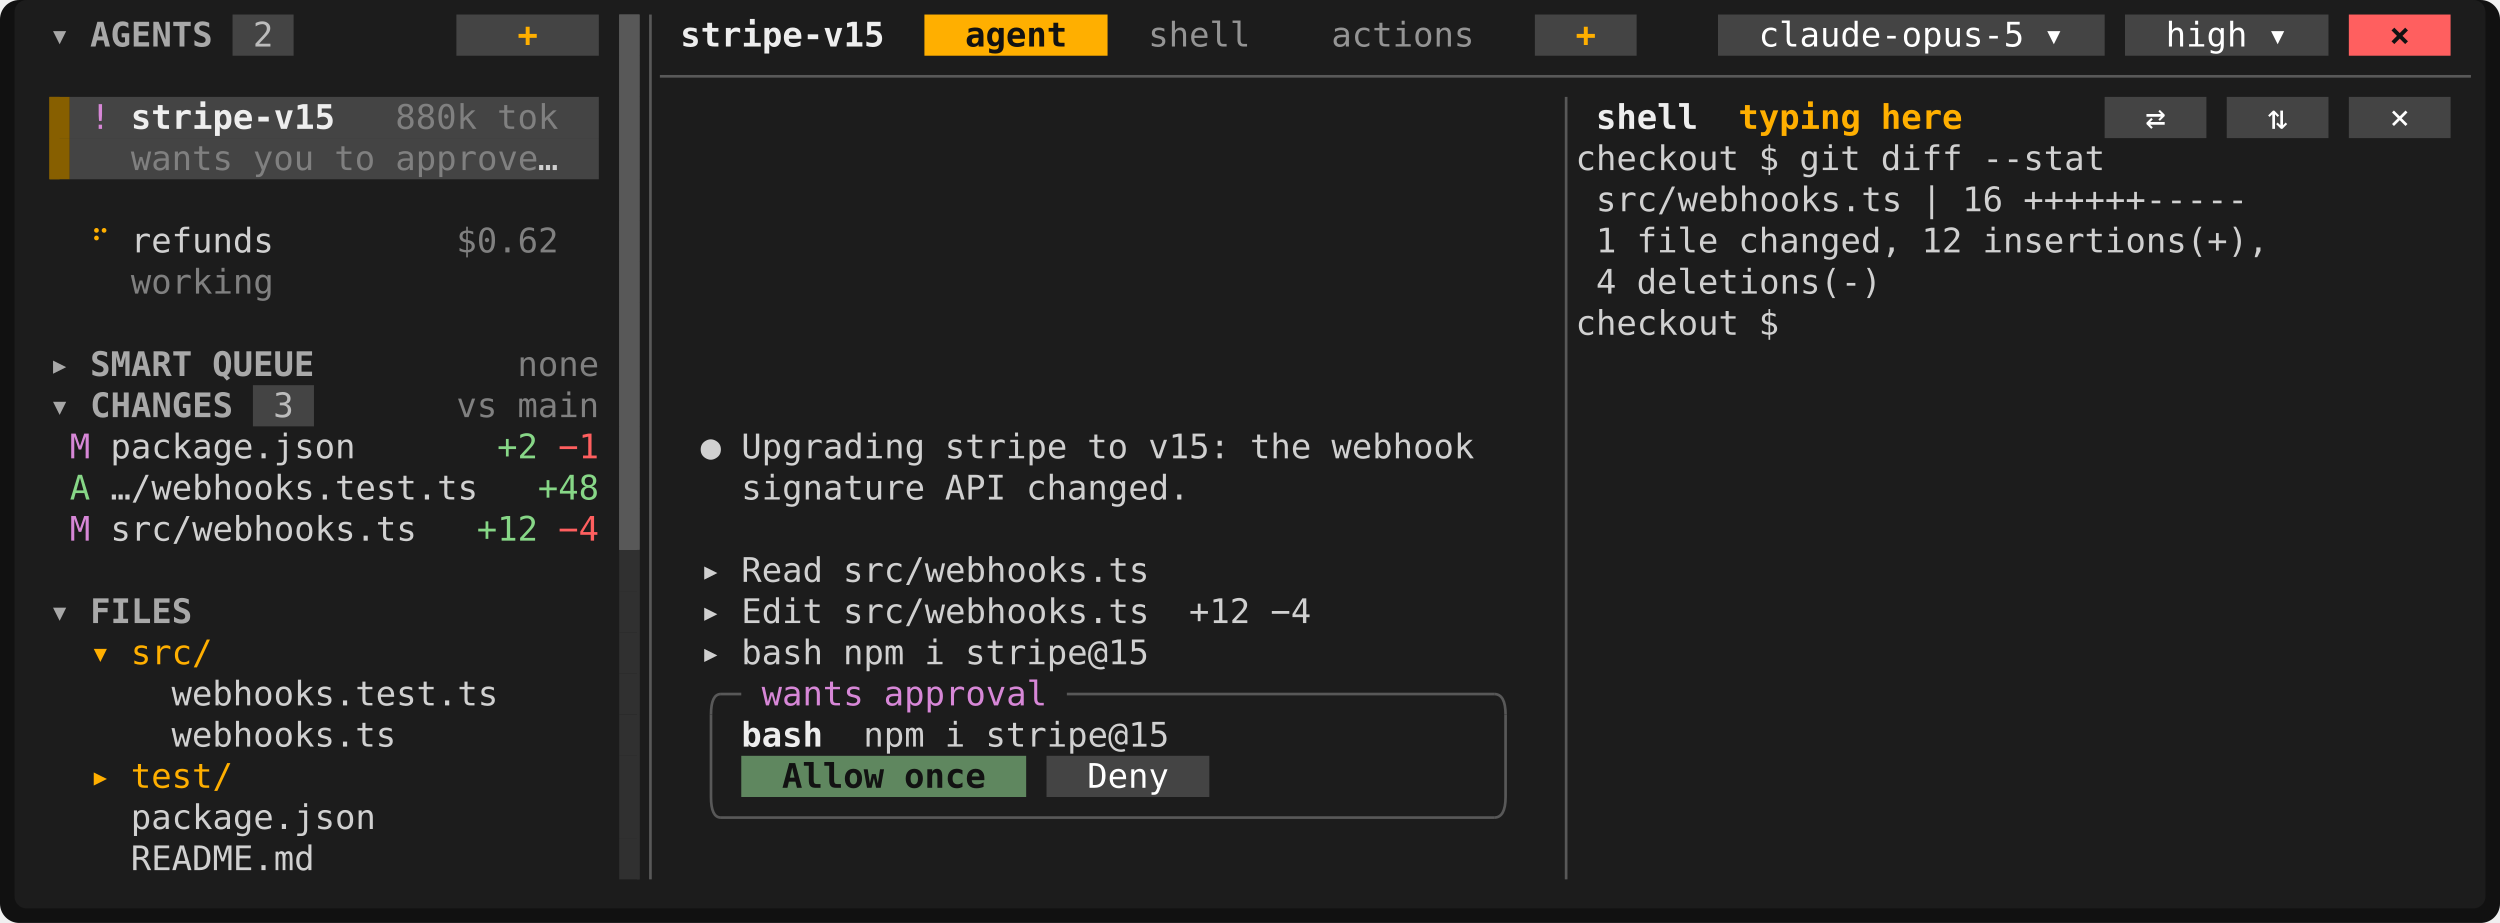
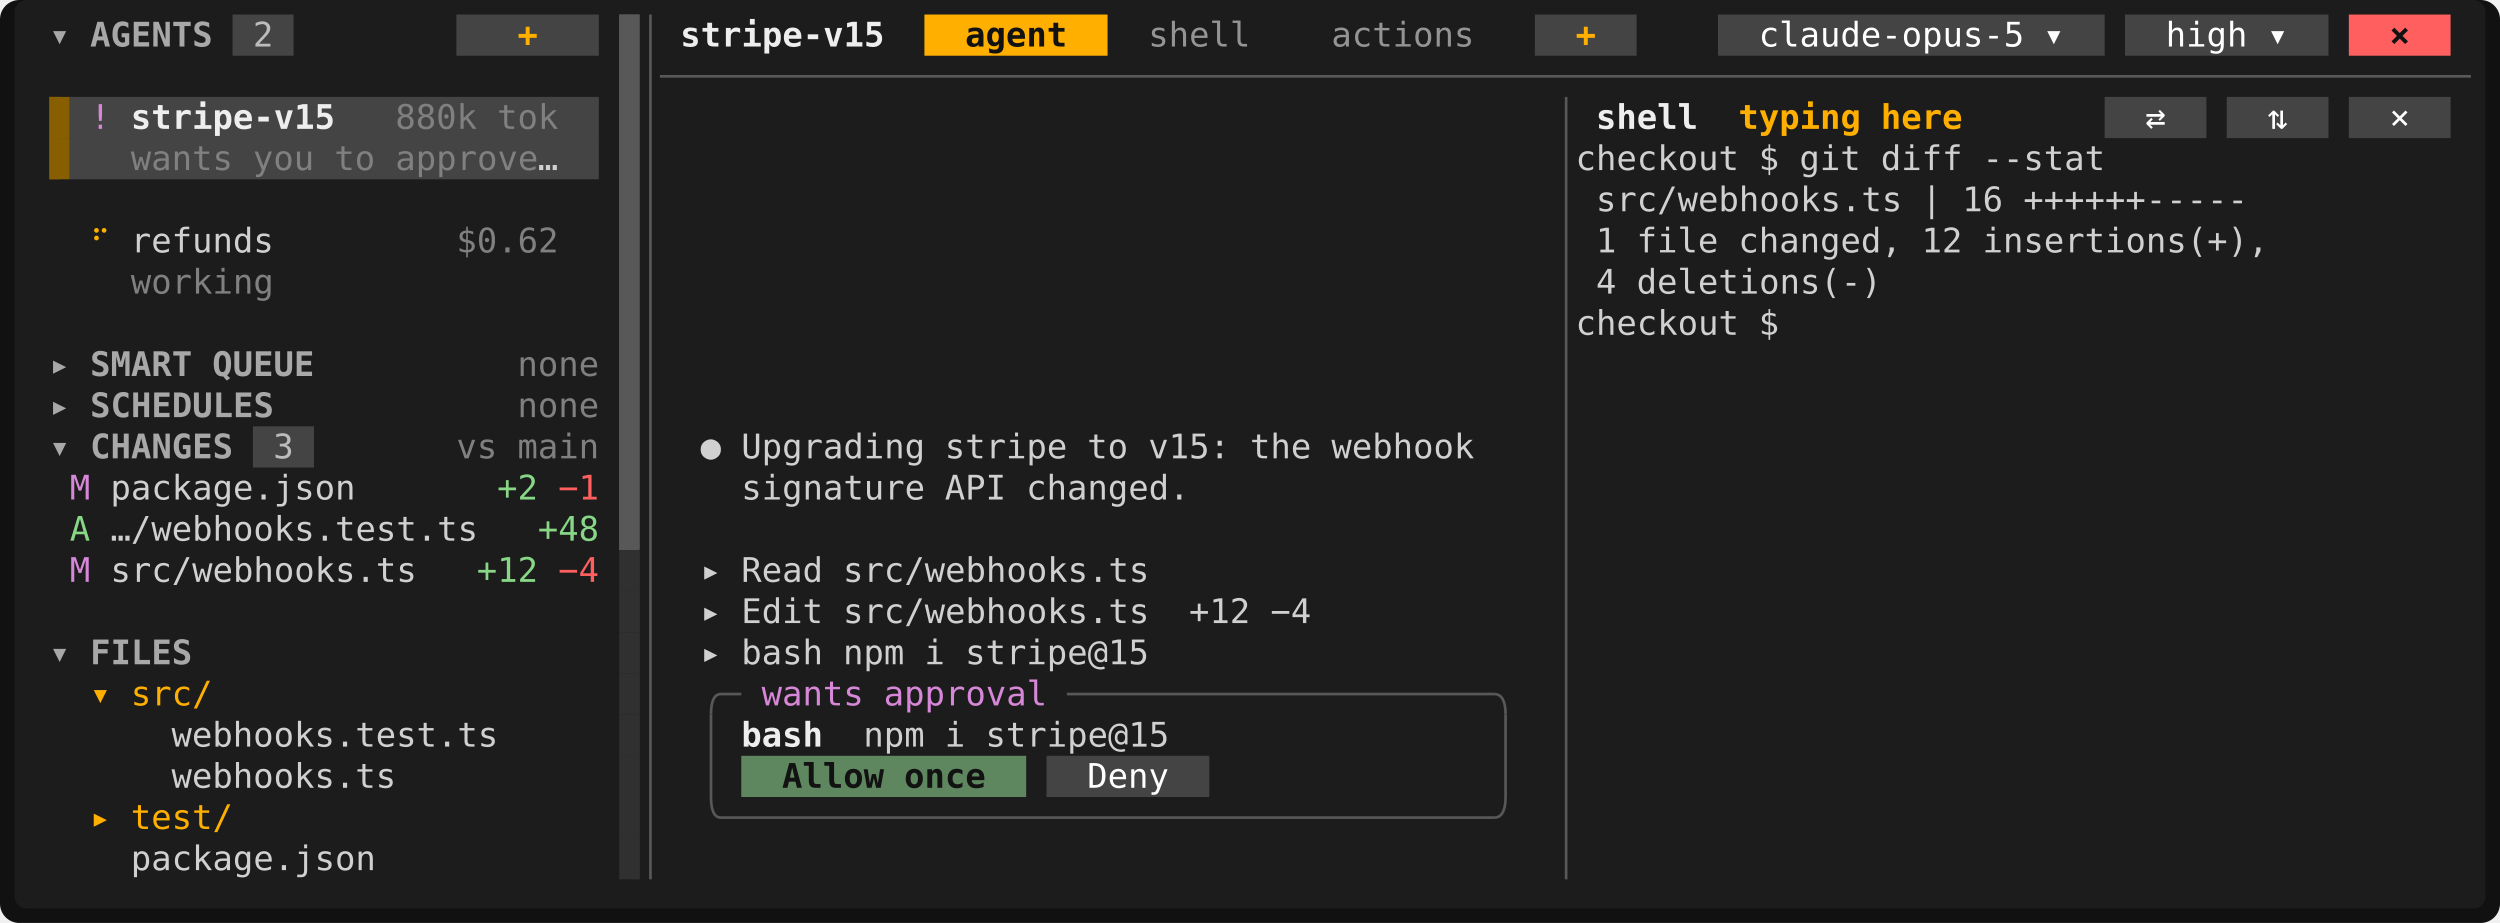
<svg xmlns="http://www.w3.org/2000/svg" viewBox="0 0 1032 381" width="1032" height="381" font-family="ui-monospace,SFMono-Regular,Menlo,Consolas,'DejaVu Sans Mono','Liberation Mono',monospace" font-size="14" role="img" aria-label="Tade">
  <rect width="1032" height="381" rx="8" fill="#111111" />
  <rect x="6" y="0" width="1020" height="375" rx="5" fill="#1c1c1c" />
  <rect x="96" y="6" width="25.2" height="17" fill="#444444" />
  <rect x="188.4" y="6" width="58.8" height="17" fill="#444444" />
  <rect x="255.6" y="6" width="8.4" height="17" fill="#585858" />
  <rect x="381.6" y="6" width="75.6" height="17" fill="#ffaf00" />
  <rect x="633.6" y="6" width="42" height="17" fill="#444444" />
  <rect x="709.2" y="6" width="159.6" height="17" fill="#444444" />
  <rect x="877.2" y="6" width="84" height="17" fill="#444444" />
  <rect x="969.6" y="6" width="42" height="17" fill="#ff5f5f" />
  <rect x="255.6" y="23" width="8.4" height="17" fill="#585858" />
  <rect x="20.4" y="40" width="8.4" height="17" fill="#875f00" />
  <rect x="28.8" y="40" width="218.4" height="17" fill="#444444" />
  <rect x="255.6" y="40" width="8.4" height="17" fill="#585858" />
  <rect x="868.8" y="40" width="42" height="17" fill="#444444" />
  <rect x="919.2" y="40" width="42" height="17" fill="#444444" />
  <rect x="969.6" y="40" width="42" height="17" fill="#444444" />
  <rect x="20.4" y="57" width="8.4" height="17" fill="#875f00" />
  <rect x="28.8" y="57" width="218.4" height="17" fill="#444444" />
  <rect x="255.6" y="57" width="8.4" height="17" fill="#585858" />
  <rect x="255.6" y="74" width="8.4" height="17" fill="#585858" />
  <rect x="255.6" y="91" width="8.4" height="17" fill="#585858" />
  <rect x="255.6" y="108" width="8.4" height="17" fill="#585858" />
  <rect x="255.6" y="125" width="8.4" height="17" fill="#585858" />
  <rect x="255.6" y="142" width="8.4" height="17" fill="#585858" />
-   <rect x="104.4" y="159" width="25.2" height="17" fill="#444444" />
  <rect x="255.6" y="159" width="8.4" height="17" fill="#585858" />
+   <rect x="104.4" y="176" width="25.2" height="17" fill="#444444" />
  <rect x="255.6" y="176" width="8.4" height="17" fill="#585858" />
  <rect x="255.6" y="193" width="8.4" height="17" fill="#585858" />
  <rect x="255.6" y="210" width="8.4" height="17" fill="#585858" />
  <rect x="255.6" y="227" width="8.4" height="17" fill="#303030" />
  <rect x="255.6" y="244" width="8.4" height="17" fill="#303030" />
  <rect x="255.6" y="261" width="8.4" height="17" fill="#303030" />
  <rect x="255.6" y="278" width="8.4" height="17" fill="#303030" />
  <rect x="255.6" y="295" width="8.4" height="17" fill="#303030" />
  <rect x="255.6" y="312" width="8.4" height="17" fill="#303030" />
  <rect x="306" y="312" width="117.6" height="17" fill="#5f875f" />
  <rect x="432" y="312" width="67.2" height="17" fill="#444444" />
  <rect x="255.6" y="329" width="8.4" height="17" fill="#303030" />
  <rect x="255.6" y="346" width="8.4" height="17" fill="#303030" />
  <rect x="255.6" y="6" width="8.4" height="221" fill="#585858" />
  <rect x="20.4" y="40" width="4.2" height="34" fill="#875f00" />
  <rect x="262.95" y="227" width="1.05" height="136" fill="#303030" />
  <line x1="268.5" y1="6" x2="268.5" y2="363" stroke="#585858" stroke-width="1.1" />
  <line x1="272.4" y1="31.5" x2="1020" y2="31.5" stroke="#585858" stroke-width="1.1" />
  <line x1="646.5" y1="40" x2="646.5" y2="363" stroke="#585858" stroke-width="1.1" />
  <path d="M293.5 295Q293.5 286.5 297.6 286.5" fill="none" stroke="#585858" stroke-width="1.1" />
  <line x1="297.6" y1="286.5" x2="306" y2="286.5" stroke="#585858" stroke-width="1.1" />
  <line x1="440.4" y1="286.5" x2="616.8" y2="286.5" stroke="#585858" stroke-width="1.1" />
  <path d="M621.5 295Q621.5 286.5 616.8 286.5" fill="none" stroke="#585858" stroke-width="1.1" />
  <line x1="293.5" y1="295" x2="293.5" y2="329" stroke="#585858" stroke-width="1.1" />
  <line x1="621.5" y1="295" x2="621.5" y2="329" stroke="#585858" stroke-width="1.1" />
  <path d="M293.5 329Q293.5 337.5 297.6 337.5" fill="none" stroke="#585858" stroke-width="1.1" />
  <line x1="297.6" y1="337.5" x2="616.8" y2="337.5" stroke="#585858" stroke-width="1.1" />
  <path d="M621.5 329Q621.5 337.5 616.8 337.5" fill="none" stroke="#585858" stroke-width="1.1" />
  <text x="20.4" y="19.2" textLength="8.4" lengthAdjust="spacingAndGlyphs" fill="#a8a8a8" font-weight="700">▾</text>
  <text x="37.2" y="19.2" textLength="50.4" lengthAdjust="spacingAndGlyphs" fill="#a8a8a8" font-weight="700">AGENTS</text>
  <text x="104.4" y="19.2" textLength="8.4" lengthAdjust="spacingAndGlyphs" fill="#bcbcbc">2</text>
  <text x="213.6" y="19.2" textLength="8.4" lengthAdjust="spacingAndGlyphs" fill="#ffaf00" font-weight="700">+</text>
  <text x="280.8" y="19.2" textLength="84" lengthAdjust="spacingAndGlyphs" fill="#eeeeee" font-weight="700">stripe-v15</text>
  <text x="398.4" y="19.2" textLength="42" lengthAdjust="spacingAndGlyphs" fill="#121212" font-weight="700">agent</text>
  <text x="474" y="19.2" textLength="42" lengthAdjust="spacingAndGlyphs" fill="#949494">shell</text>
  <text x="549.6" y="19.2" textLength="58.8" lengthAdjust="spacingAndGlyphs" fill="#949494">actions</text>
  <text x="650.4" y="19.2" textLength="8.4" lengthAdjust="spacingAndGlyphs" fill="#ffaf00" font-weight="700">+</text>
  <text x="726" y="19.2" textLength="109.2" lengthAdjust="spacingAndGlyphs" fill="#ffffff">claude-opus-5</text>
  <text x="843.6" y="19.2" textLength="8.4" lengthAdjust="spacingAndGlyphs" fill="#ffffff">▾</text>
  <text x="894" y="19.2" textLength="33.6" lengthAdjust="spacingAndGlyphs" fill="#ffffff">high</text>
  <text x="936" y="19.2" textLength="8.4" lengthAdjust="spacingAndGlyphs" fill="#ffffff">▾</text>
  <text x="986.4" y="19.2" textLength="8.4" lengthAdjust="spacingAndGlyphs" fill="#121212" font-weight="700">×</text>
  <text x="37.2" y="53.2" textLength="8.4" lengthAdjust="spacingAndGlyphs" fill="#d787d7">!</text>
  <text x="54" y="53.2" textLength="84" lengthAdjust="spacingAndGlyphs" fill="#eeeeee" font-weight="700">stripe-v15</text>
  <text x="163.2" y="53.2" textLength="33.6" lengthAdjust="spacingAndGlyphs" fill="#808080">880k</text>
  <text x="205.2" y="53.2" textLength="25.2" lengthAdjust="spacingAndGlyphs" fill="#808080">tok</text>
  <text x="658.8" y="53.2" textLength="42" lengthAdjust="spacingAndGlyphs" fill="#eeeeee" font-weight="700">shell</text>
  <text x="717.6" y="53.2" textLength="50.4" lengthAdjust="spacingAndGlyphs" fill="#ffaf00" font-weight="700">typing</text>
  <text x="776.4" y="53.2" textLength="33.6" lengthAdjust="spacingAndGlyphs" fill="#ffaf00" font-weight="700">here</text>
  <text x="885.6" y="53.2" textLength="8.4" lengthAdjust="spacingAndGlyphs" fill="#ffffff">⇄</text>
  <text x="936" y="53.2" textLength="8.4" lengthAdjust="spacingAndGlyphs" fill="#ffffff">⇅</text>
  <text x="986.4" y="53.2" textLength="8.4" lengthAdjust="spacingAndGlyphs" fill="#ffffff">×</text>
  <text x="54" y="70.2" textLength="42" lengthAdjust="spacingAndGlyphs" fill="#808080">wants</text>
  <text x="104.4" y="70.2" textLength="25.2" lengthAdjust="spacingAndGlyphs" fill="#808080">you</text>
  <text x="138" y="70.2" textLength="16.8" lengthAdjust="spacingAndGlyphs" fill="#808080">to</text>
  <text x="163.2" y="70.2" textLength="58.8" lengthAdjust="spacingAndGlyphs" fill="#808080">approve</text>
  <text x="222" y="70.2" textLength="8.4" lengthAdjust="spacingAndGlyphs" fill="#d0d0d0">…</text>
  <text x="650.4" y="70.2" textLength="67.2" lengthAdjust="spacingAndGlyphs" fill="#d0d0d0">checkout</text>
  <text x="726" y="70.2" textLength="8.4" lengthAdjust="spacingAndGlyphs" fill="#d0d0d0">$</text>
  <text x="742.8" y="70.2" textLength="25.2" lengthAdjust="spacingAndGlyphs" fill="#d0d0d0">git</text>
  <text x="776.4" y="70.2" textLength="33.6" lengthAdjust="spacingAndGlyphs" fill="#d0d0d0">diff</text>
  <text x="818.4" y="70.2" textLength="50.4" lengthAdjust="spacingAndGlyphs" fill="#d0d0d0">--stat</text>
  <text x="658.8" y="87.2" textLength="126" lengthAdjust="spacingAndGlyphs" fill="#d0d0d0">src/webhooks.ts</text>
  <text x="793.2" y="87.2" textLength="8.4" lengthAdjust="spacingAndGlyphs" fill="#d0d0d0">|</text>
  <text x="810" y="87.2" textLength="16.8" lengthAdjust="spacingAndGlyphs" fill="#d0d0d0">16</text>
  <text x="835.2" y="87.2" textLength="92.4" lengthAdjust="spacingAndGlyphs" fill="#d0d0d0">++++++-----</text>
  <text x="37.2" y="104.2" textLength="8.4" lengthAdjust="spacingAndGlyphs" fill="#ffaf00">⠋</text>
  <text x="54" y="104.2" textLength="58.8" lengthAdjust="spacingAndGlyphs" fill="#d0d0d0">refunds</text>
  <text x="188.4" y="104.2" textLength="42" lengthAdjust="spacingAndGlyphs" fill="#808080">$0.62</text>
  <text x="658.8" y="104.2" textLength="8.4" lengthAdjust="spacingAndGlyphs" fill="#d0d0d0">1</text>
  <text x="675.6" y="104.2" textLength="33.6" lengthAdjust="spacingAndGlyphs" fill="#d0d0d0">file</text>
  <text x="717.6" y="104.2" textLength="67.2" lengthAdjust="spacingAndGlyphs" fill="#d0d0d0">changed,</text>
  <text x="793.2" y="104.2" textLength="16.8" lengthAdjust="spacingAndGlyphs" fill="#d0d0d0">12</text>
  <text x="818.4" y="104.2" textLength="117.6" lengthAdjust="spacingAndGlyphs" fill="#d0d0d0">insertions(+),</text>
  <text x="54" y="121.2" textLength="58.8" lengthAdjust="spacingAndGlyphs" fill="#808080">working</text>
  <text x="658.8" y="121.2" textLength="8.4" lengthAdjust="spacingAndGlyphs" fill="#d0d0d0">4</text>
  <text x="675.6" y="121.2" textLength="100.8" lengthAdjust="spacingAndGlyphs" fill="#d0d0d0">deletions(-)</text>
  <text x="650.4" y="138.2" textLength="67.2" lengthAdjust="spacingAndGlyphs" fill="#d0d0d0">checkout</text>
  <text x="726" y="138.2" textLength="8.4" lengthAdjust="spacingAndGlyphs" fill="#d0d0d0">$</text>
  <text x="20.4" y="155.2" textLength="8.4" lengthAdjust="spacingAndGlyphs" fill="#a8a8a8" font-weight="700">▸</text>
  <text x="37.2" y="155.2" textLength="42" lengthAdjust="spacingAndGlyphs" fill="#a8a8a8" font-weight="700">SMART</text>
  <text x="87.6" y="155.2" textLength="42" lengthAdjust="spacingAndGlyphs" fill="#a8a8a8" font-weight="700">QUEUE</text>
  <text x="213.6" y="155.2" textLength="33.6" lengthAdjust="spacingAndGlyphs" fill="#808080">none</text>
-   <text x="20.4" y="172.2" textLength="8.4" lengthAdjust="spacingAndGlyphs" fill="#a8a8a8" font-weight="700">▾</text>
-   <text x="37.2" y="172.2" textLength="58.8" lengthAdjust="spacingAndGlyphs" fill="#a8a8a8" font-weight="700">CHANGES</text>
-   <text x="112.8" y="172.2" textLength="8.4" lengthAdjust="spacingAndGlyphs" fill="#bcbcbc">3</text>
-   <text x="188.4" y="172.2" textLength="16.8" lengthAdjust="spacingAndGlyphs" fill="#808080">vs</text>
-   <text x="213.6" y="172.2" textLength="33.6" lengthAdjust="spacingAndGlyphs" fill="#808080">main</text>
-   <text x="28.8" y="189.2" textLength="8.4" lengthAdjust="spacingAndGlyphs" fill="#d787d7">M</text>
-   <text x="45.6" y="189.2" textLength="100.8" lengthAdjust="spacingAndGlyphs" fill="#d0d0d0">package.json</text>
-   <text x="205.2" y="189.2" textLength="16.8" lengthAdjust="spacingAndGlyphs" fill="#87d787">+2</text>
-   <text x="230.4" y="189.2" textLength="16.8" lengthAdjust="spacingAndGlyphs" fill="#ff5f5f">−1</text>
+   <text x="20.4" y="172.2" textLength="8.4" lengthAdjust="spacingAndGlyphs" fill="#a8a8a8" font-weight="700">▸</text>
+   <text x="37.2" y="172.2" textLength="75.6" lengthAdjust="spacingAndGlyphs" fill="#a8a8a8" font-weight="700">SCHEDULES</text>
+   <text x="213.6" y="172.2" textLength="33.6" lengthAdjust="spacingAndGlyphs" fill="#808080">none</text>
+   <text x="20.4" y="189.2" textLength="8.4" lengthAdjust="spacingAndGlyphs" fill="#a8a8a8" font-weight="700">▾</text>
+   <text x="37.2" y="189.2" textLength="58.8" lengthAdjust="spacingAndGlyphs" fill="#a8a8a8" font-weight="700">CHANGES</text>
+   <text x="112.8" y="189.2" textLength="8.4" lengthAdjust="spacingAndGlyphs" fill="#bcbcbc">3</text>
+   <text x="188.4" y="189.2" textLength="16.8" lengthAdjust="spacingAndGlyphs" fill="#808080">vs</text>
+   <text x="213.6" y="189.2" textLength="33.6" lengthAdjust="spacingAndGlyphs" fill="#808080">main</text>
  <text x="289.2" y="189.2" textLength="8.4" lengthAdjust="spacingAndGlyphs" fill="#d0d0d0">●</text>
  <text x="306" y="189.2" textLength="75.6" lengthAdjust="spacingAndGlyphs" fill="#d0d0d0">Upgrading</text>
  <text x="390" y="189.2" textLength="50.4" lengthAdjust="spacingAndGlyphs" fill="#d0d0d0">stripe</text>
  <text x="448.8" y="189.2" textLength="16.8" lengthAdjust="spacingAndGlyphs" fill="#d0d0d0">to</text>
  <text x="474" y="189.2" textLength="33.6" lengthAdjust="spacingAndGlyphs" fill="#d0d0d0">v15:</text>
  <text x="516" y="189.2" textLength="25.2" lengthAdjust="spacingAndGlyphs" fill="#d0d0d0">the</text>
  <text x="549.6" y="189.2" textLength="58.8" lengthAdjust="spacingAndGlyphs" fill="#d0d0d0">webhook</text>
-   <text x="28.8" y="206.2" textLength="8.4" lengthAdjust="spacingAndGlyphs" fill="#87d787">A</text>
-   <text x="45.6" y="206.2" textLength="151.2" lengthAdjust="spacingAndGlyphs" fill="#d0d0d0">…/webhooks.test.ts</text>
-   <text x="222" y="206.2" textLength="25.2" lengthAdjust="spacingAndGlyphs" fill="#87d787">+48</text>
+   <text x="28.8" y="206.2" textLength="8.4" lengthAdjust="spacingAndGlyphs" fill="#d787d7">M</text>
+   <text x="45.6" y="206.2" textLength="100.8" lengthAdjust="spacingAndGlyphs" fill="#d0d0d0">package.json</text>
+   <text x="205.2" y="206.2" textLength="16.8" lengthAdjust="spacingAndGlyphs" fill="#87d787">+2</text>
+   <text x="230.4" y="206.2" textLength="16.8" lengthAdjust="spacingAndGlyphs" fill="#ff5f5f">−1</text>
  <text x="306" y="206.2" textLength="75.6" lengthAdjust="spacingAndGlyphs" fill="#d0d0d0">signature</text>
  <text x="390" y="206.2" textLength="25.2" lengthAdjust="spacingAndGlyphs" fill="#d0d0d0">API</text>
  <text x="423.6" y="206.2" textLength="67.2" lengthAdjust="spacingAndGlyphs" fill="#d0d0d0">changed.</text>
-   <text x="28.8" y="223.2" textLength="8.4" lengthAdjust="spacingAndGlyphs" fill="#d787d7">M</text>
-   <text x="45.6" y="223.2" textLength="126" lengthAdjust="spacingAndGlyphs" fill="#d0d0d0">src/webhooks.ts</text>
-   <text x="196.8" y="223.2" textLength="25.2" lengthAdjust="spacingAndGlyphs" fill="#87d787">+12</text>
-   <text x="230.4" y="223.2" textLength="16.8" lengthAdjust="spacingAndGlyphs" fill="#ff5f5f">−4</text>
+   <text x="28.8" y="223.2" textLength="8.4" lengthAdjust="spacingAndGlyphs" fill="#87d787">A</text>
+   <text x="45.6" y="223.2" textLength="151.2" lengthAdjust="spacingAndGlyphs" fill="#d0d0d0">…/webhooks.test.ts</text>
+   <text x="222" y="223.2" textLength="25.2" lengthAdjust="spacingAndGlyphs" fill="#87d787">+48</text>
+   <text x="28.8" y="240.2" textLength="8.4" lengthAdjust="spacingAndGlyphs" fill="#d787d7">M</text>
+   <text x="45.6" y="240.2" textLength="126" lengthAdjust="spacingAndGlyphs" fill="#d0d0d0">src/webhooks.ts</text>
+   <text x="196.8" y="240.2" textLength="25.2" lengthAdjust="spacingAndGlyphs" fill="#87d787">+12</text>
+   <text x="230.4" y="240.2" textLength="16.8" lengthAdjust="spacingAndGlyphs" fill="#ff5f5f">−4</text>
  <text x="289.2" y="240.2" textLength="8.4" lengthAdjust="spacingAndGlyphs" fill="#d0d0d0">▸</text>
  <text x="306" y="240.2" textLength="33.6" lengthAdjust="spacingAndGlyphs" fill="#d0d0d0">Read</text>
  <text x="348" y="240.2" textLength="126" lengthAdjust="spacingAndGlyphs" fill="#d0d0d0">src/webhooks.ts</text>
-   <text x="20.4" y="257.2" textLength="8.4" lengthAdjust="spacingAndGlyphs" fill="#a8a8a8" font-weight="700">▾</text>
-   <text x="37.2" y="257.2" textLength="42" lengthAdjust="spacingAndGlyphs" fill="#a8a8a8" font-weight="700">FILES</text>
  <text x="289.2" y="257.2" textLength="8.4" lengthAdjust="spacingAndGlyphs" fill="#d0d0d0">▸</text>
  <text x="306" y="257.2" textLength="33.6" lengthAdjust="spacingAndGlyphs" fill="#d0d0d0">Edit</text>
  <text x="348" y="257.2" textLength="126" lengthAdjust="spacingAndGlyphs" fill="#d0d0d0">src/webhooks.ts</text>
  <text x="490.8" y="257.2" textLength="25.2" lengthAdjust="spacingAndGlyphs" fill="#d0d0d0">+12</text>
  <text x="524.4" y="257.2" textLength="16.8" lengthAdjust="spacingAndGlyphs" fill="#d0d0d0">−4</text>
-   <text x="37.2" y="274.2" textLength="8.4" lengthAdjust="spacingAndGlyphs" fill="#ffaf00">▾</text>
-   <text x="54" y="274.2" textLength="33.6" lengthAdjust="spacingAndGlyphs" fill="#ffaf00">src/</text>
+   <text x="20.4" y="274.2" textLength="8.4" lengthAdjust="spacingAndGlyphs" fill="#a8a8a8" font-weight="700">▾</text>
+   <text x="37.2" y="274.2" textLength="42" lengthAdjust="spacingAndGlyphs" fill="#a8a8a8" font-weight="700">FILES</text>
  <text x="289.2" y="274.2" textLength="8.4" lengthAdjust="spacingAndGlyphs" fill="#d0d0d0">▸</text>
  <text x="306" y="274.2" textLength="33.6" lengthAdjust="spacingAndGlyphs" fill="#d0d0d0">bash</text>
  <text x="348" y="274.2" textLength="25.2" lengthAdjust="spacingAndGlyphs" fill="#d0d0d0">npm</text>
  <text x="381.6" y="274.2" textLength="8.4" lengthAdjust="spacingAndGlyphs" fill="#d0d0d0">i</text>
  <text x="398.4" y="274.2" textLength="75.6" lengthAdjust="spacingAndGlyphs" fill="#d0d0d0">stripe@15</text>
-   <text x="70.8" y="291.2" textLength="134.4" lengthAdjust="spacingAndGlyphs" fill="#d0d0d0">webhooks.test.ts</text>
+   <text x="37.2" y="291.2" textLength="8.4" lengthAdjust="spacingAndGlyphs" fill="#ffaf00">▾</text>
+   <text x="54" y="291.2" textLength="33.6" lengthAdjust="spacingAndGlyphs" fill="#ffaf00">src/</text>
  <text x="314.4" y="291.2" textLength="42" lengthAdjust="spacingAndGlyphs" fill="#d787d7">wants</text>
  <text x="364.8" y="291.2" textLength="67.2" lengthAdjust="spacingAndGlyphs" fill="#d787d7">approval</text>
-   <text x="70.8" y="308.2" textLength="92.4" lengthAdjust="spacingAndGlyphs" fill="#d0d0d0">webhooks.ts</text>
+   <text x="70.8" y="308.2" textLength="134.4" lengthAdjust="spacingAndGlyphs" fill="#d0d0d0">webhooks.test.ts</text>
  <text x="306" y="308.2" textLength="33.6" lengthAdjust="spacingAndGlyphs" fill="#eeeeee" font-weight="700">bash</text>
  <text x="356.4" y="308.2" textLength="25.2" lengthAdjust="spacingAndGlyphs" fill="#d0d0d0">npm</text>
  <text x="390" y="308.2" textLength="8.4" lengthAdjust="spacingAndGlyphs" fill="#d0d0d0">i</text>
  <text x="406.8" y="308.2" textLength="75.6" lengthAdjust="spacingAndGlyphs" fill="#d0d0d0">stripe@15</text>
-   <text x="37.2" y="325.2" textLength="8.4" lengthAdjust="spacingAndGlyphs" fill="#ffaf00">▸</text>
-   <text x="54" y="325.2" textLength="42" lengthAdjust="spacingAndGlyphs" fill="#ffaf00">test/</text>
+   <text x="70.8" y="325.2" textLength="92.4" lengthAdjust="spacingAndGlyphs" fill="#d0d0d0">webhooks.ts</text>
  <text x="322.8" y="325.2" textLength="42" lengthAdjust="spacingAndGlyphs" fill="#121212" font-weight="700">Allow</text>
  <text x="373.2" y="325.2" textLength="33.6" lengthAdjust="spacingAndGlyphs" fill="#121212" font-weight="700">once</text>
  <text x="448.8" y="325.2" textLength="33.6" lengthAdjust="spacingAndGlyphs" fill="#ffffff">Deny</text>
-   <text x="54" y="342.2" textLength="100.8" lengthAdjust="spacingAndGlyphs" fill="#d0d0d0">package.json</text>
-   <text x="54" y="359.2" textLength="75.6" lengthAdjust="spacingAndGlyphs" fill="#d0d0d0">README.md</text>
+   <text x="37.2" y="342.2" textLength="8.4" lengthAdjust="spacingAndGlyphs" fill="#ffaf00">▸</text>
+   <text x="54" y="342.2" textLength="42" lengthAdjust="spacingAndGlyphs" fill="#ffaf00">test/</text>
+   <text x="54" y="359.2" textLength="100.8" lengthAdjust="spacingAndGlyphs" fill="#d0d0d0">package.json</text>
</svg>
